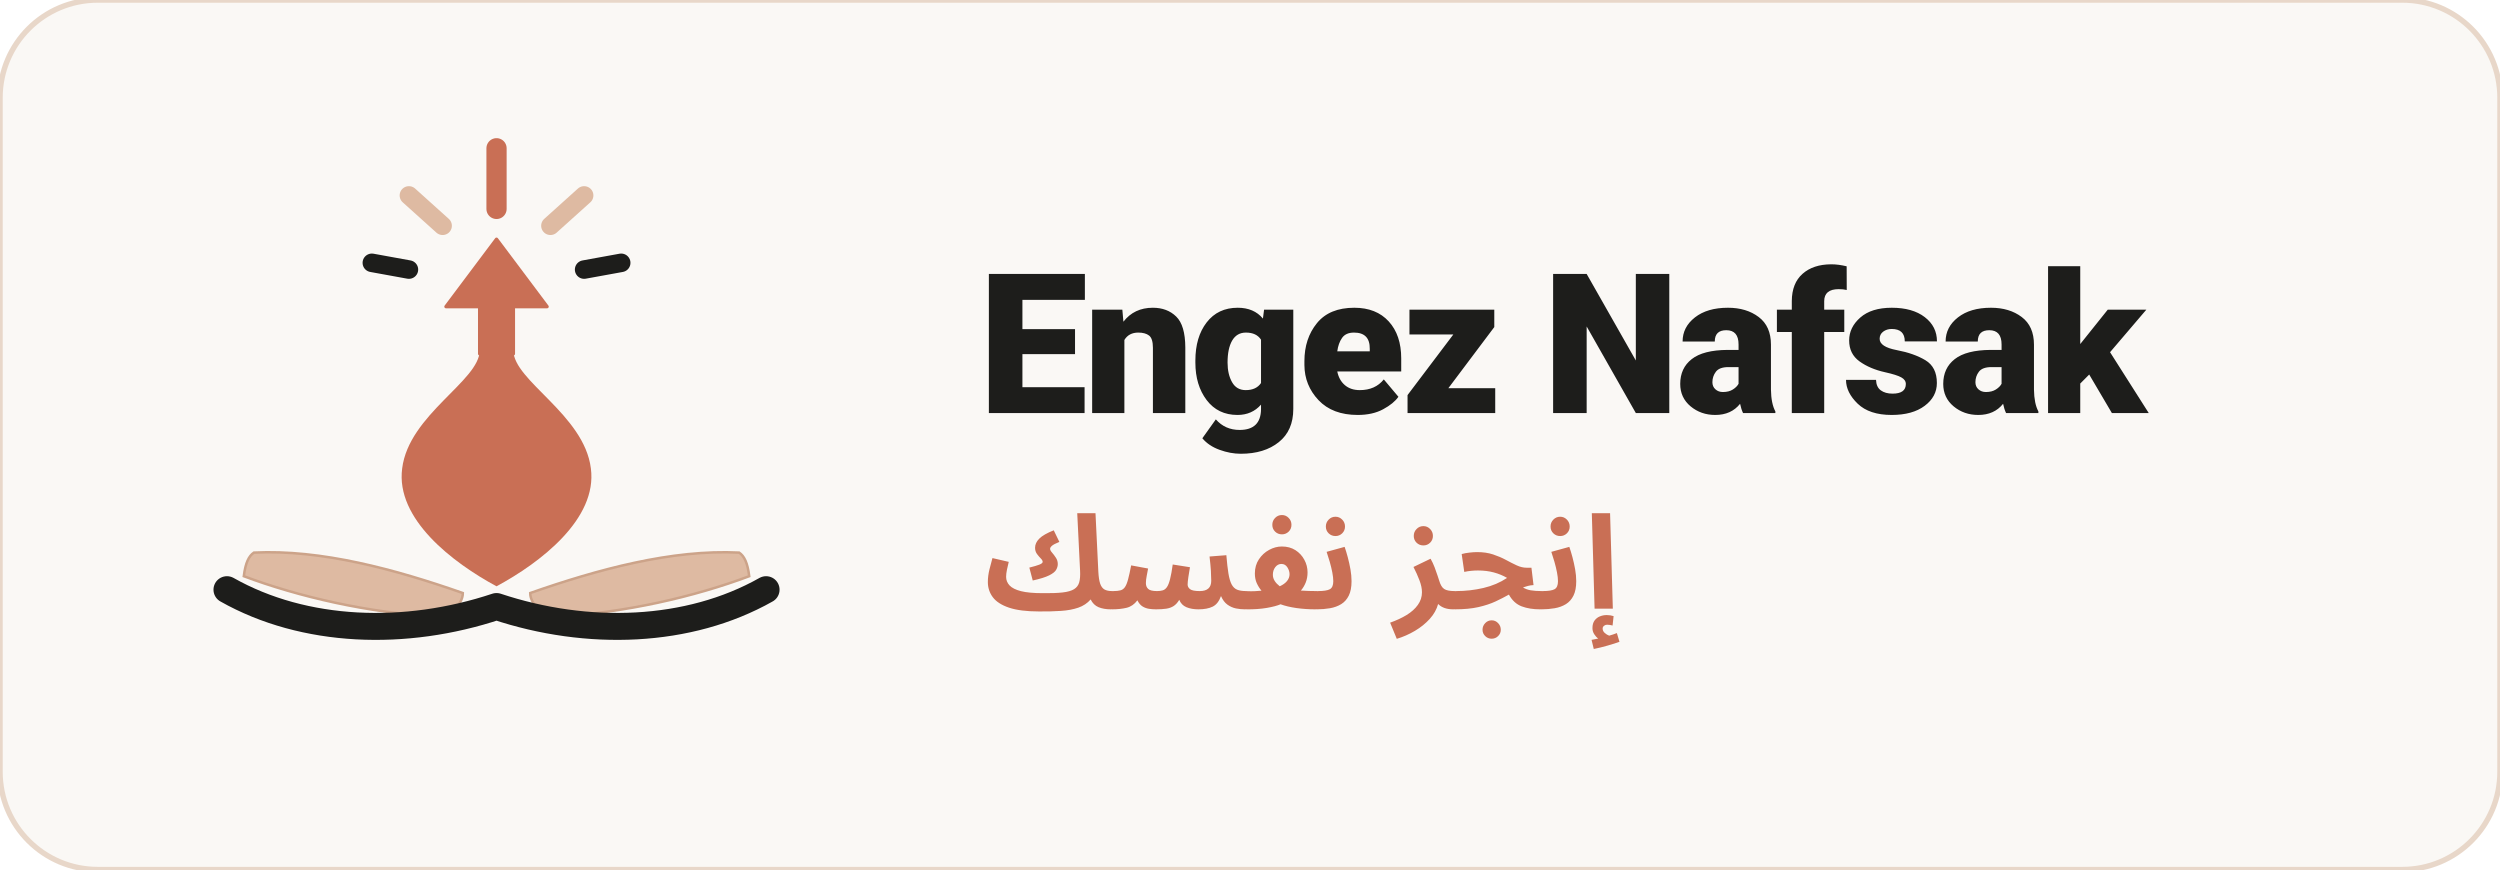
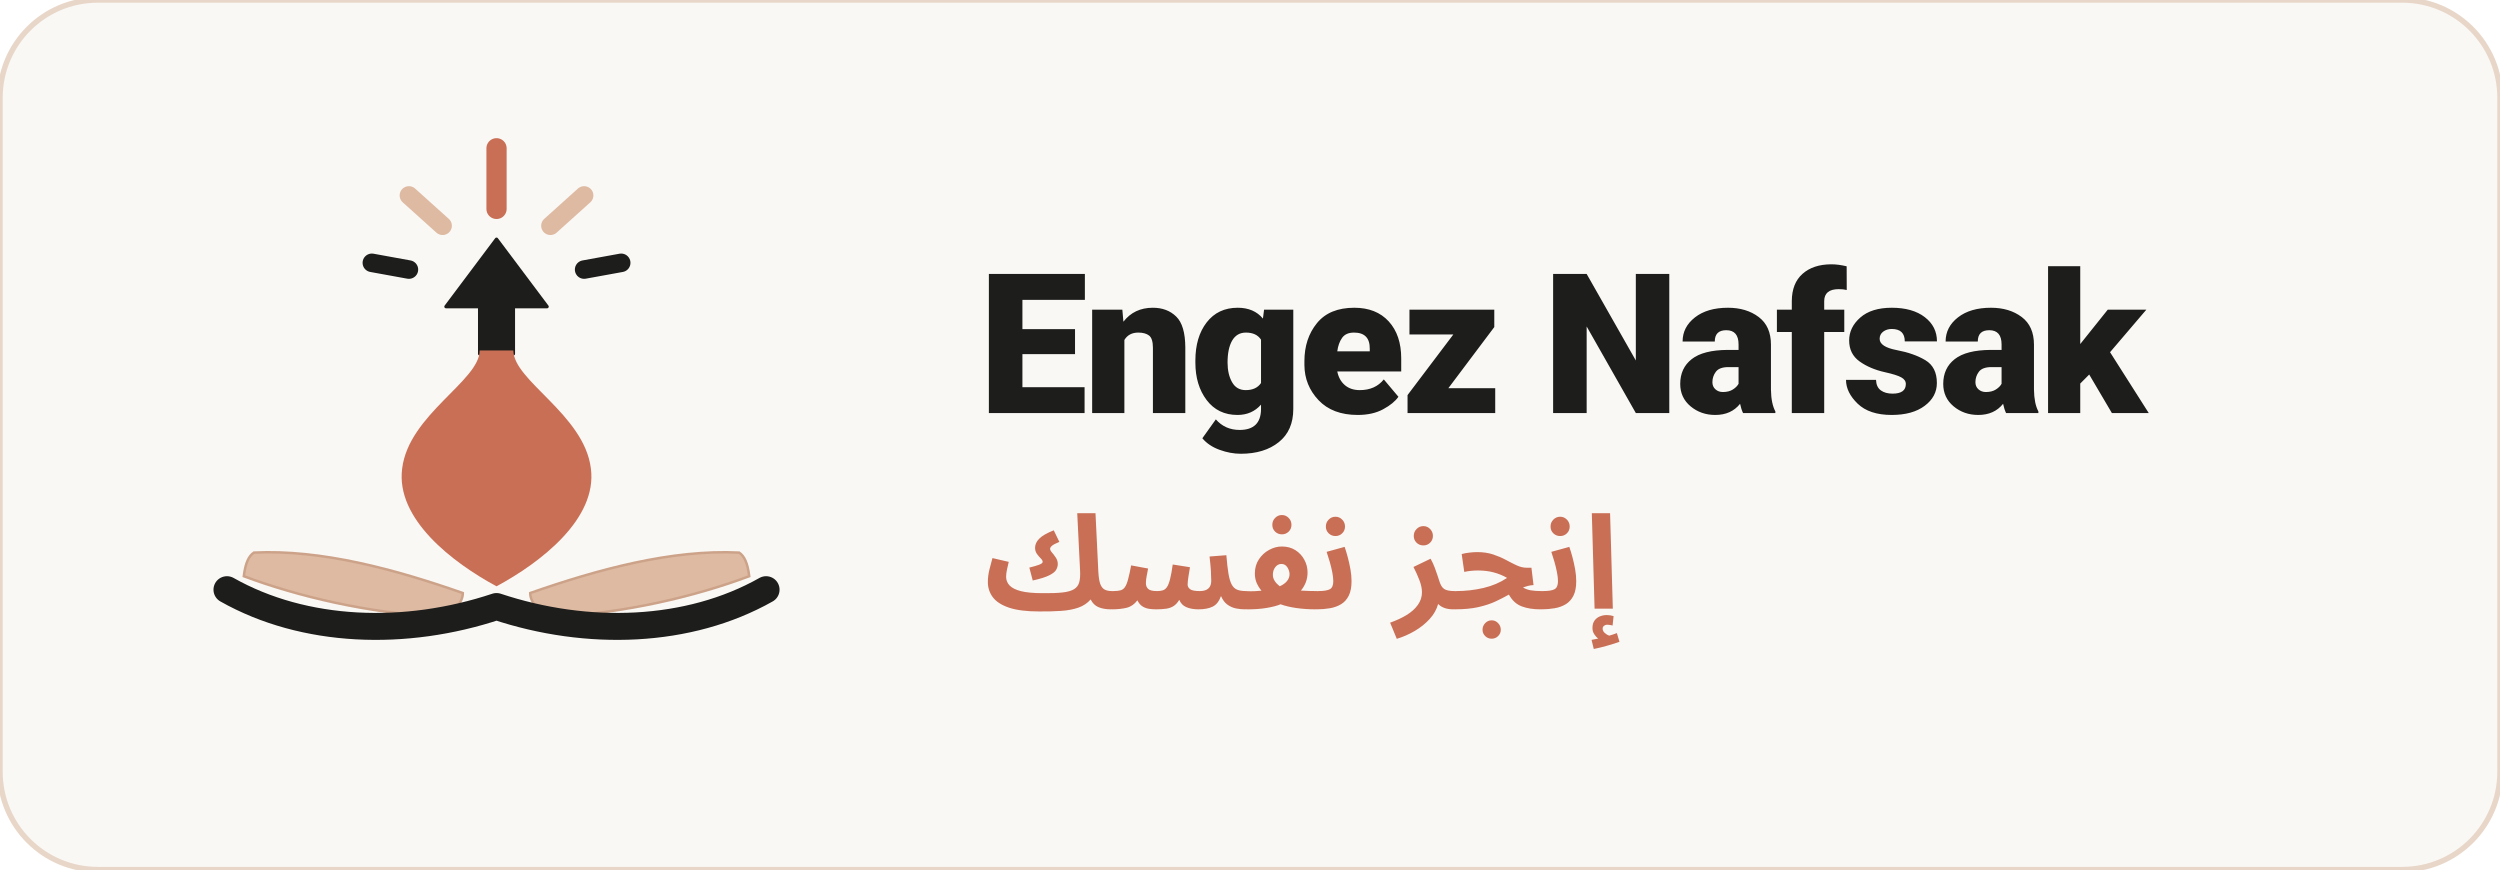
<svg xmlns="http://www.w3.org/2000/svg" viewBox="0 0 920 320" width="920" height="320" fill="none">
  <rect width="920" height="320" rx="36" fill="#FAF8F5" stroke="#E8D7C9" stroke-width="2" />
  <g transform="translate(24, 0) scale(0.62)">
    <line x1="256" y1="88" x2="256" y2="124" stroke="#C96F55" stroke-width="12" stroke-linecap="round" />
    <line x1="204" y1="116" x2="224" y2="134" stroke="#DEBAA2" stroke-width="11" stroke-linecap="round" />
    <line x1="308" y1="116" x2="288" y2="134" stroke="#DEBAA2" stroke-width="11" stroke-linecap="round" />
    <line x1="182" y1="156" x2="204" y2="160" stroke="#1D1D1B" stroke-width="11" stroke-linecap="round" />
    <line x1="330" y1="156" x2="308" y2="160" stroke="#1D1D1B" stroke-width="11" stroke-linecap="round" />
-     <path d="M 256 142 L 286 182 L 266 182 L 266 210 L 246 210 L 246 182 L 226 182 Z" fill="#C96F55" stroke="#C96F55" stroke-width="2" stroke-linejoin="round" />
+     <path d="M 256 142 L 286 182 L 266 182 L 266 210 L 246 210 L 246 182 L 226 182 Z" fill="#1D1D1B" stroke="#1D1D1B" stroke-width="2" stroke-linejoin="round" />
    <path d="M 246 208 C 246 226, 204 246, 200 278 C 196 308, 230 334, 256 348 C 282 334, 316 308, 312 278 C 308 246, 266 226, 266 208 Z" fill="#C96F55" />
    <path d="M 112 328 C 152 326, 196 338, 236 352 C 236 358, 230 364, 222 366 C 180 364, 138 354, 106 342 C 107 334, 109 330, 112 328 Z" fill="#DEBAA2" stroke="#CCA389" stroke-width="1.5" />
    <path d="M 400 328 C 360 326, 316 338, 276 352 C 276 358, 282 364, 290 366 C 332 364, 374 354, 406 342 C 405 334, 403 330, 400 328 Z" fill="#DEBAA2" stroke="#CCA389" stroke-width="1.5" />
    <path d="M 96 350 C 142 376, 202 378, 256 360 C 310 378, 370 376, 416 350" fill="none" stroke="#1D1D1B" stroke-width="16" stroke-linecap="round" stroke-linejoin="round" />
  </g>
  <g transform="translate(360, 0)">
    <text x="0" y="152" font-family="system-ui, -apple-system, BlinkMacSystemFont, 'Segoe UI', Roboto, 'Plus Jakarta Sans', sans-serif" font-size="72" font-weight="800" letter-spacing="-1.5" fill="#1D1D1B">Engez Nafsak</text>
    <text x="2" y="224" font-family="'Noto Sans Arabic', 'Cairo', 'Almarai', 'Segoe UI', Tahoma, sans-serif" font-size="48" font-weight="700" letter-spacing="0.5" fill="#C96F55">إنجز نفسك</text>
  </g>
</svg>
